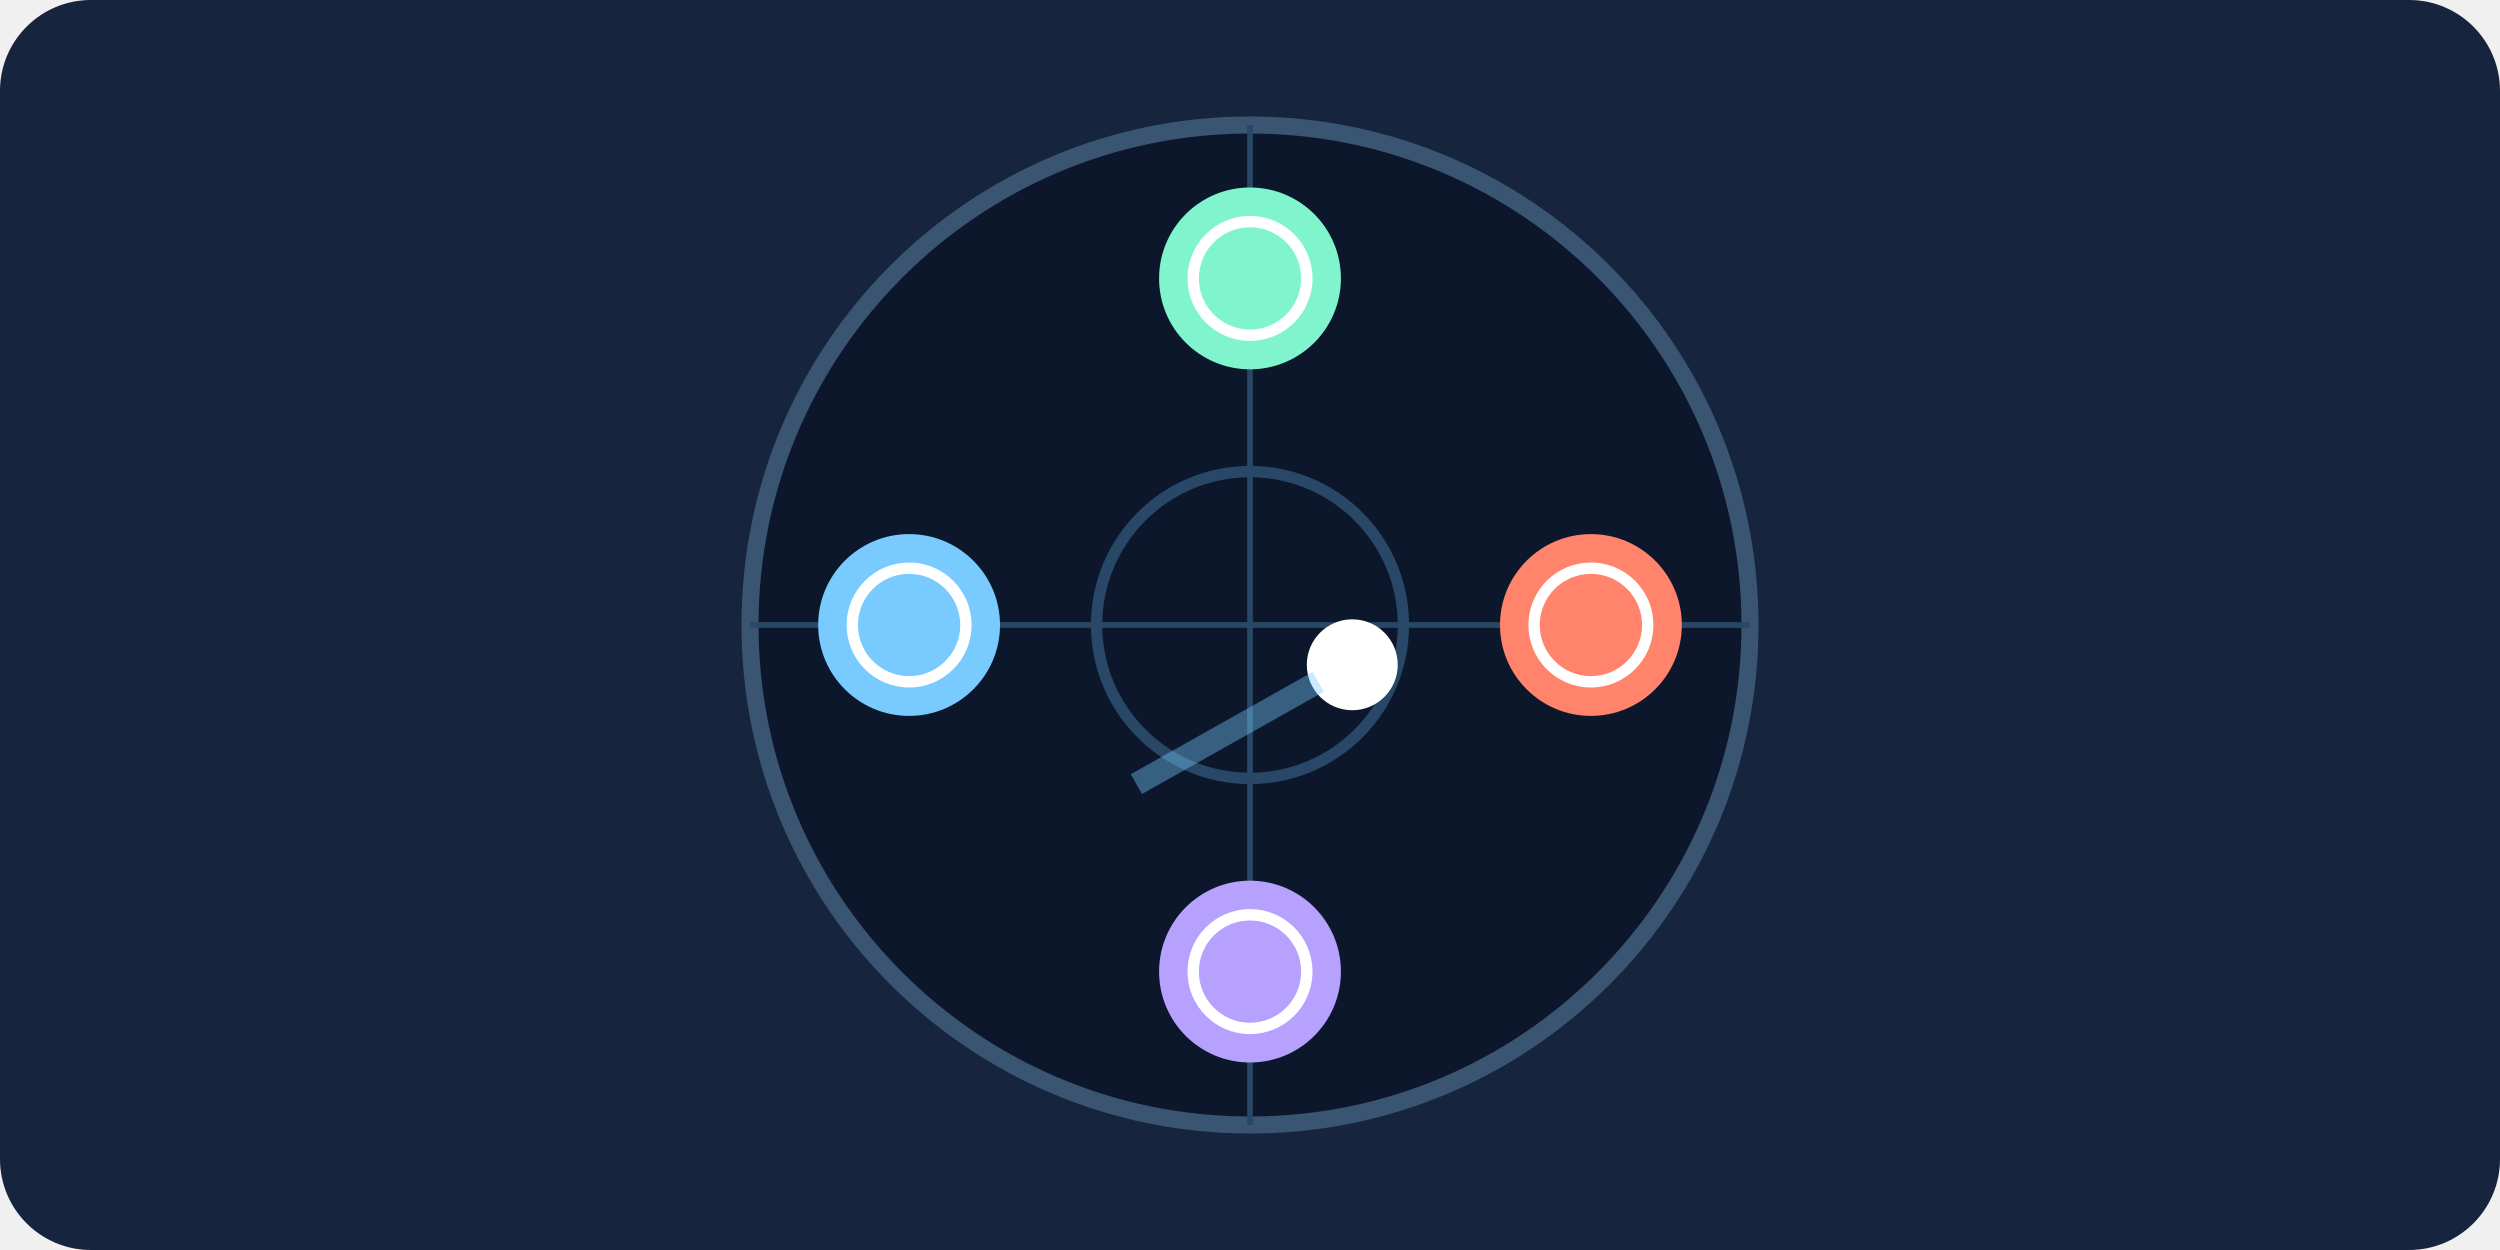
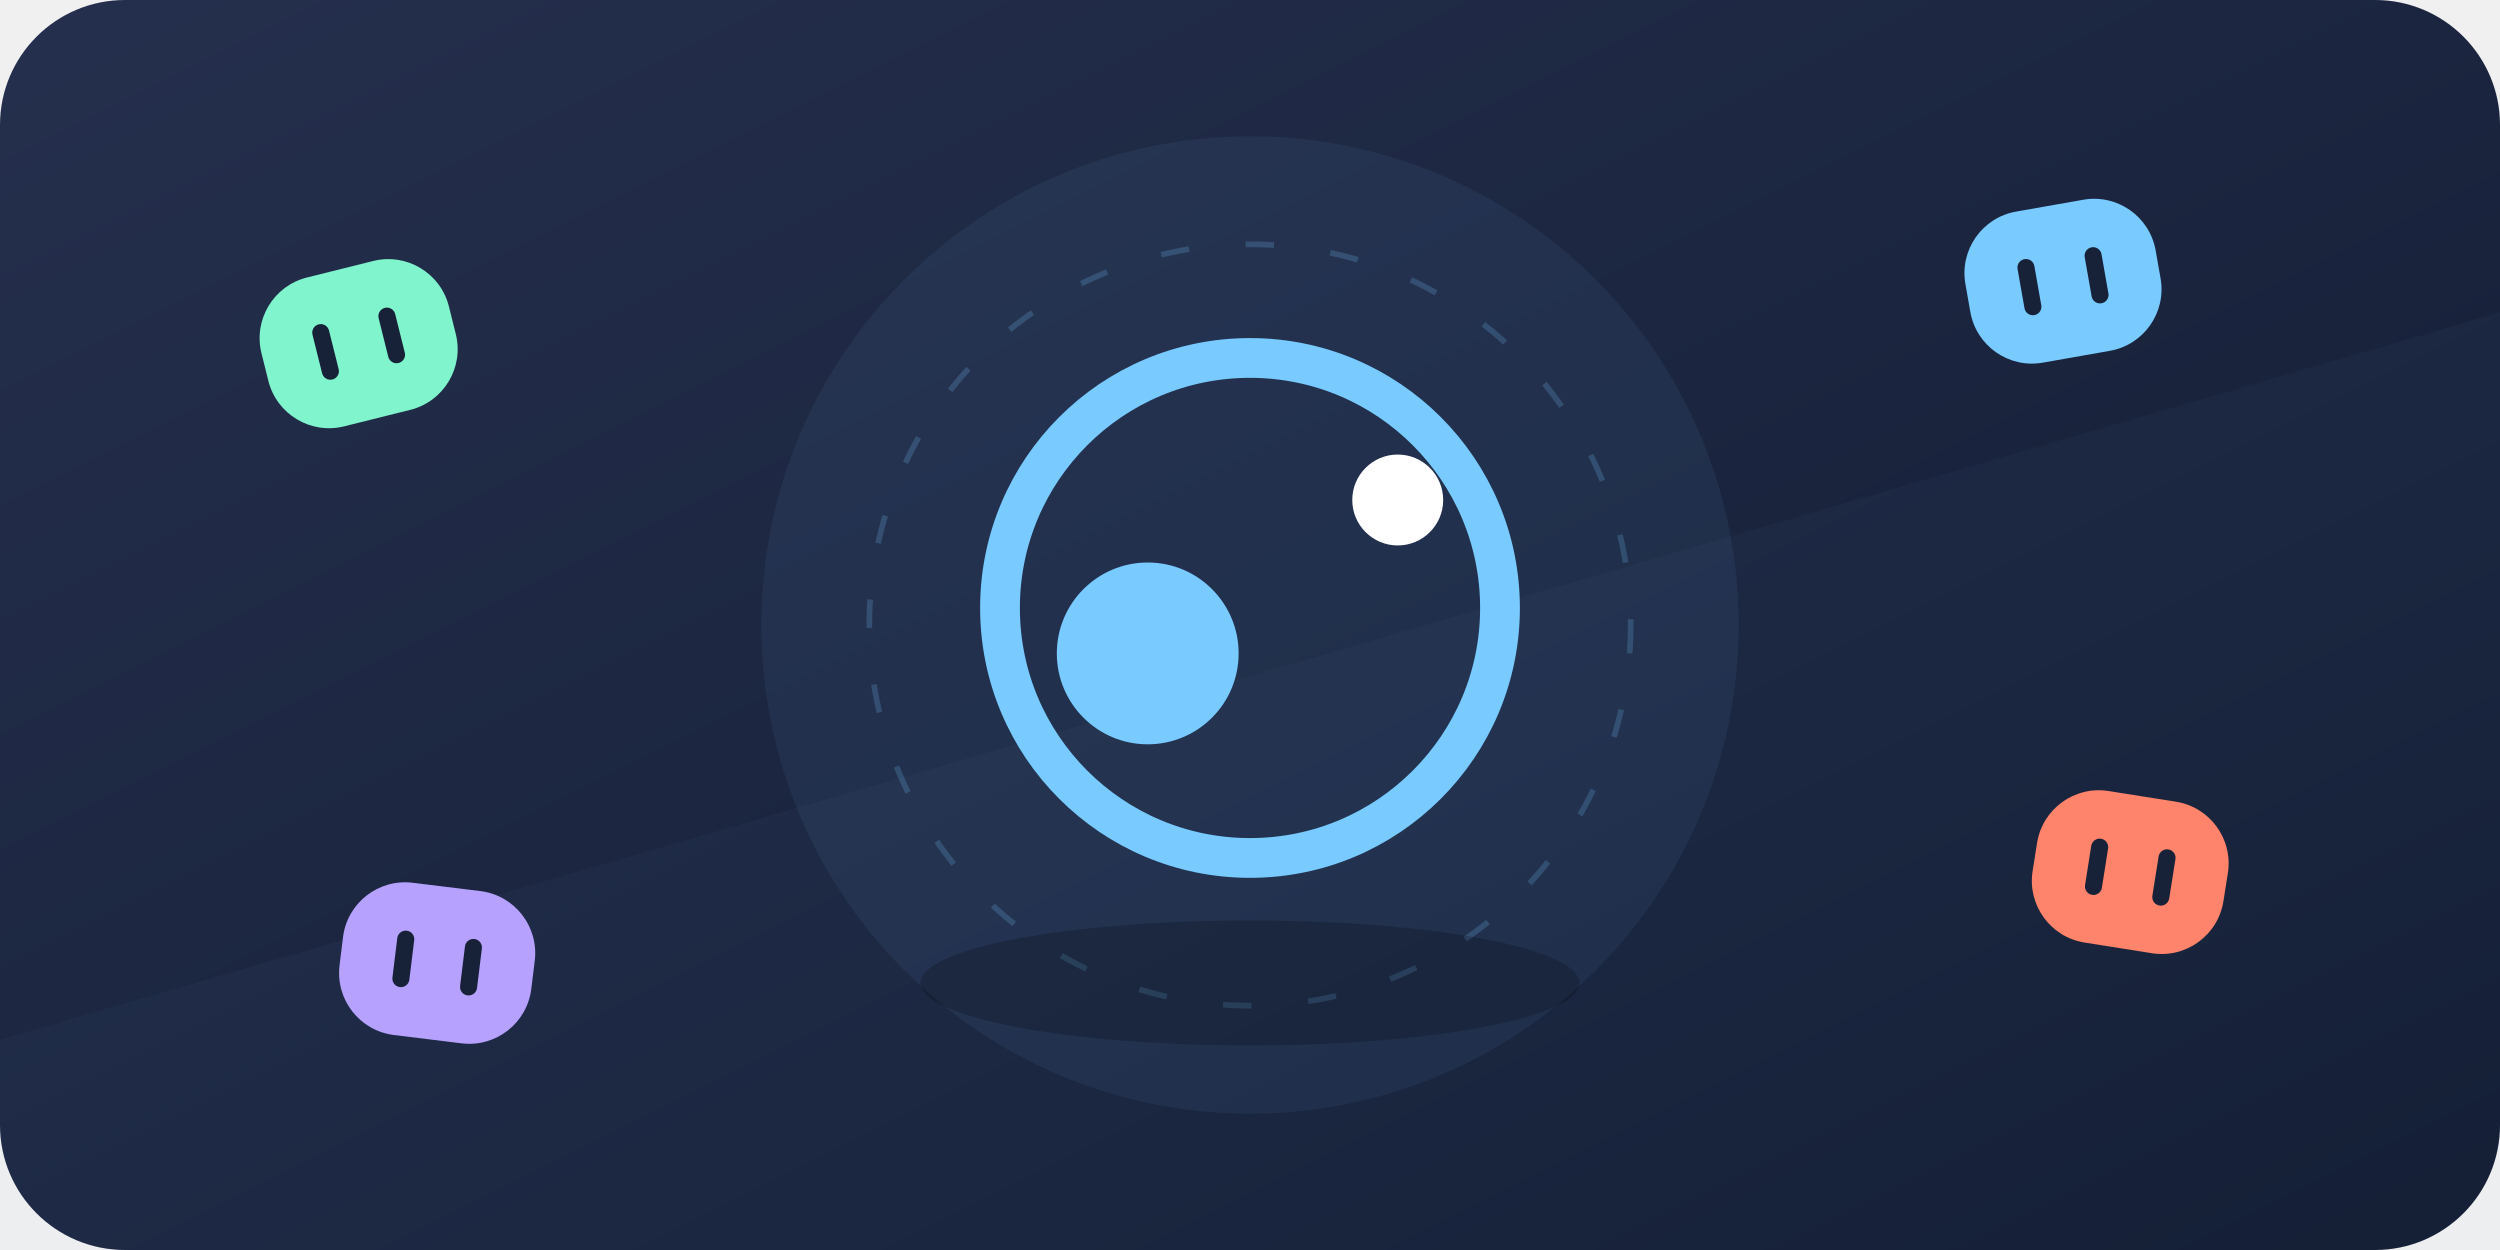
<svg xmlns="http://www.w3.org/2000/svg" width="440" height="220" viewBox="0 0 440 220">
-   <rect width="440" height="220" rx="16" fill="#16243e" />
-   <circle cx="220" cy="110" r="88" fill="#0c172c" stroke="#3a5572" stroke-width="3" />
-   <circle cx="220" cy="110" r="27" fill="none" stroke="#294766" stroke-width="2" />
-   <path d="M132 110h176M220 22v176" stroke="#294766" />
-   <circle cx="220" cy="49" r="16" fill="#80f5cd" />
-   <circle cx="220" cy="49" r="10" fill="none" stroke="#fff" stroke-width="2" />
-   <circle cx="280" cy="110" r="16" fill="#ff846b" />
-   <circle cx="280" cy="110" r="10" fill="none" stroke="#fff" stroke-width="2" />
-   <circle cx="220" cy="171" r="16" fill="#b6a1ff" />
-   <circle cx="220" cy="171" r="10" fill="none" stroke="#fff" stroke-width="2" />
-   <circle cx="160" cy="110" r="16" fill="#78caff" />
-   <circle cx="160" cy="110" r="10" fill="none" stroke="#fff" stroke-width="2" />
-   <circle cx="238" cy="117" r="8" fill="#fff" />
-   <path d="m232 120-32 18" stroke="#78caff" opacity=".4" stroke-width="4" />
+   <defs>
+     <linearGradient id="bg" x2="1" y2="1">
+       <stop stop-color="#25304e" />
+       <stop offset="1" stop-color="#111a30" />
+     </linearGradient>
+   </defs>
+   <rect width="440" height="220" rx="22" fill="url(#bg)" />
+   <path d="M0 183 440 55v165H0Z" fill="#78caff" opacity=".035" />
+   <circle cx="220" cy="110" r="86" fill="#78caff" opacity=".07" />
+   <circle cx="220" cy="110" r="67" fill="none" stroke="#78caff" opacity=".2" stroke-dasharray="5 10" />
+   <ellipse cx="220" cy="173" rx="58" ry="11" fill="#000" opacity=".2" />
+   <g transform="translate(220 107)">
+     <circle r="44" fill="none" stroke="#78caff" stroke-width="7" />
+     <circle cx="-18" cy="8" r="16" fill="#78caff" />
+     <circle cx="26" cy="-19" r="8" fill="#fff" />
+   </g>
+   <g transform="translate(63 60) rotate(-14)">
+     <rect x="-17" y="-13" width="34" height="27" rx="11" fill="#80f5cd" />
+     <path d="M-6-3v7m12-7v7" stroke="#172238" stroke-width="3" stroke-linecap="round" />
+   </g>
+   <g transform="translate(375 153) rotate(9)">
+     <rect x="-17" y="-13" width="34" height="27" rx="11" fill="#ff846b" />
+     <path d="M-6-3v7m12-7v7" stroke="#172238" stroke-width="3" stroke-linecap="round" />
+   </g>
+   <g transform="translate(77 169) rotate(7)">
+     <rect x="-17" y="-13" width="34" height="27" rx="11" fill="#b6a1ff" />
+     <path d="M-6-3v7m12-7v7" stroke="#172238" stroke-width="3" stroke-linecap="round" />
+   </g>
+   <g transform="translate(363 49) rotate(-10)">
+     <rect x="-17" y="-13" width="34" height="27" rx="11" fill="#78caff" />
+     <path d="M-6-3v7m12-7v7" stroke="#172238" stroke-width="3" stroke-linecap="round" />
+   </g>
</svg>
